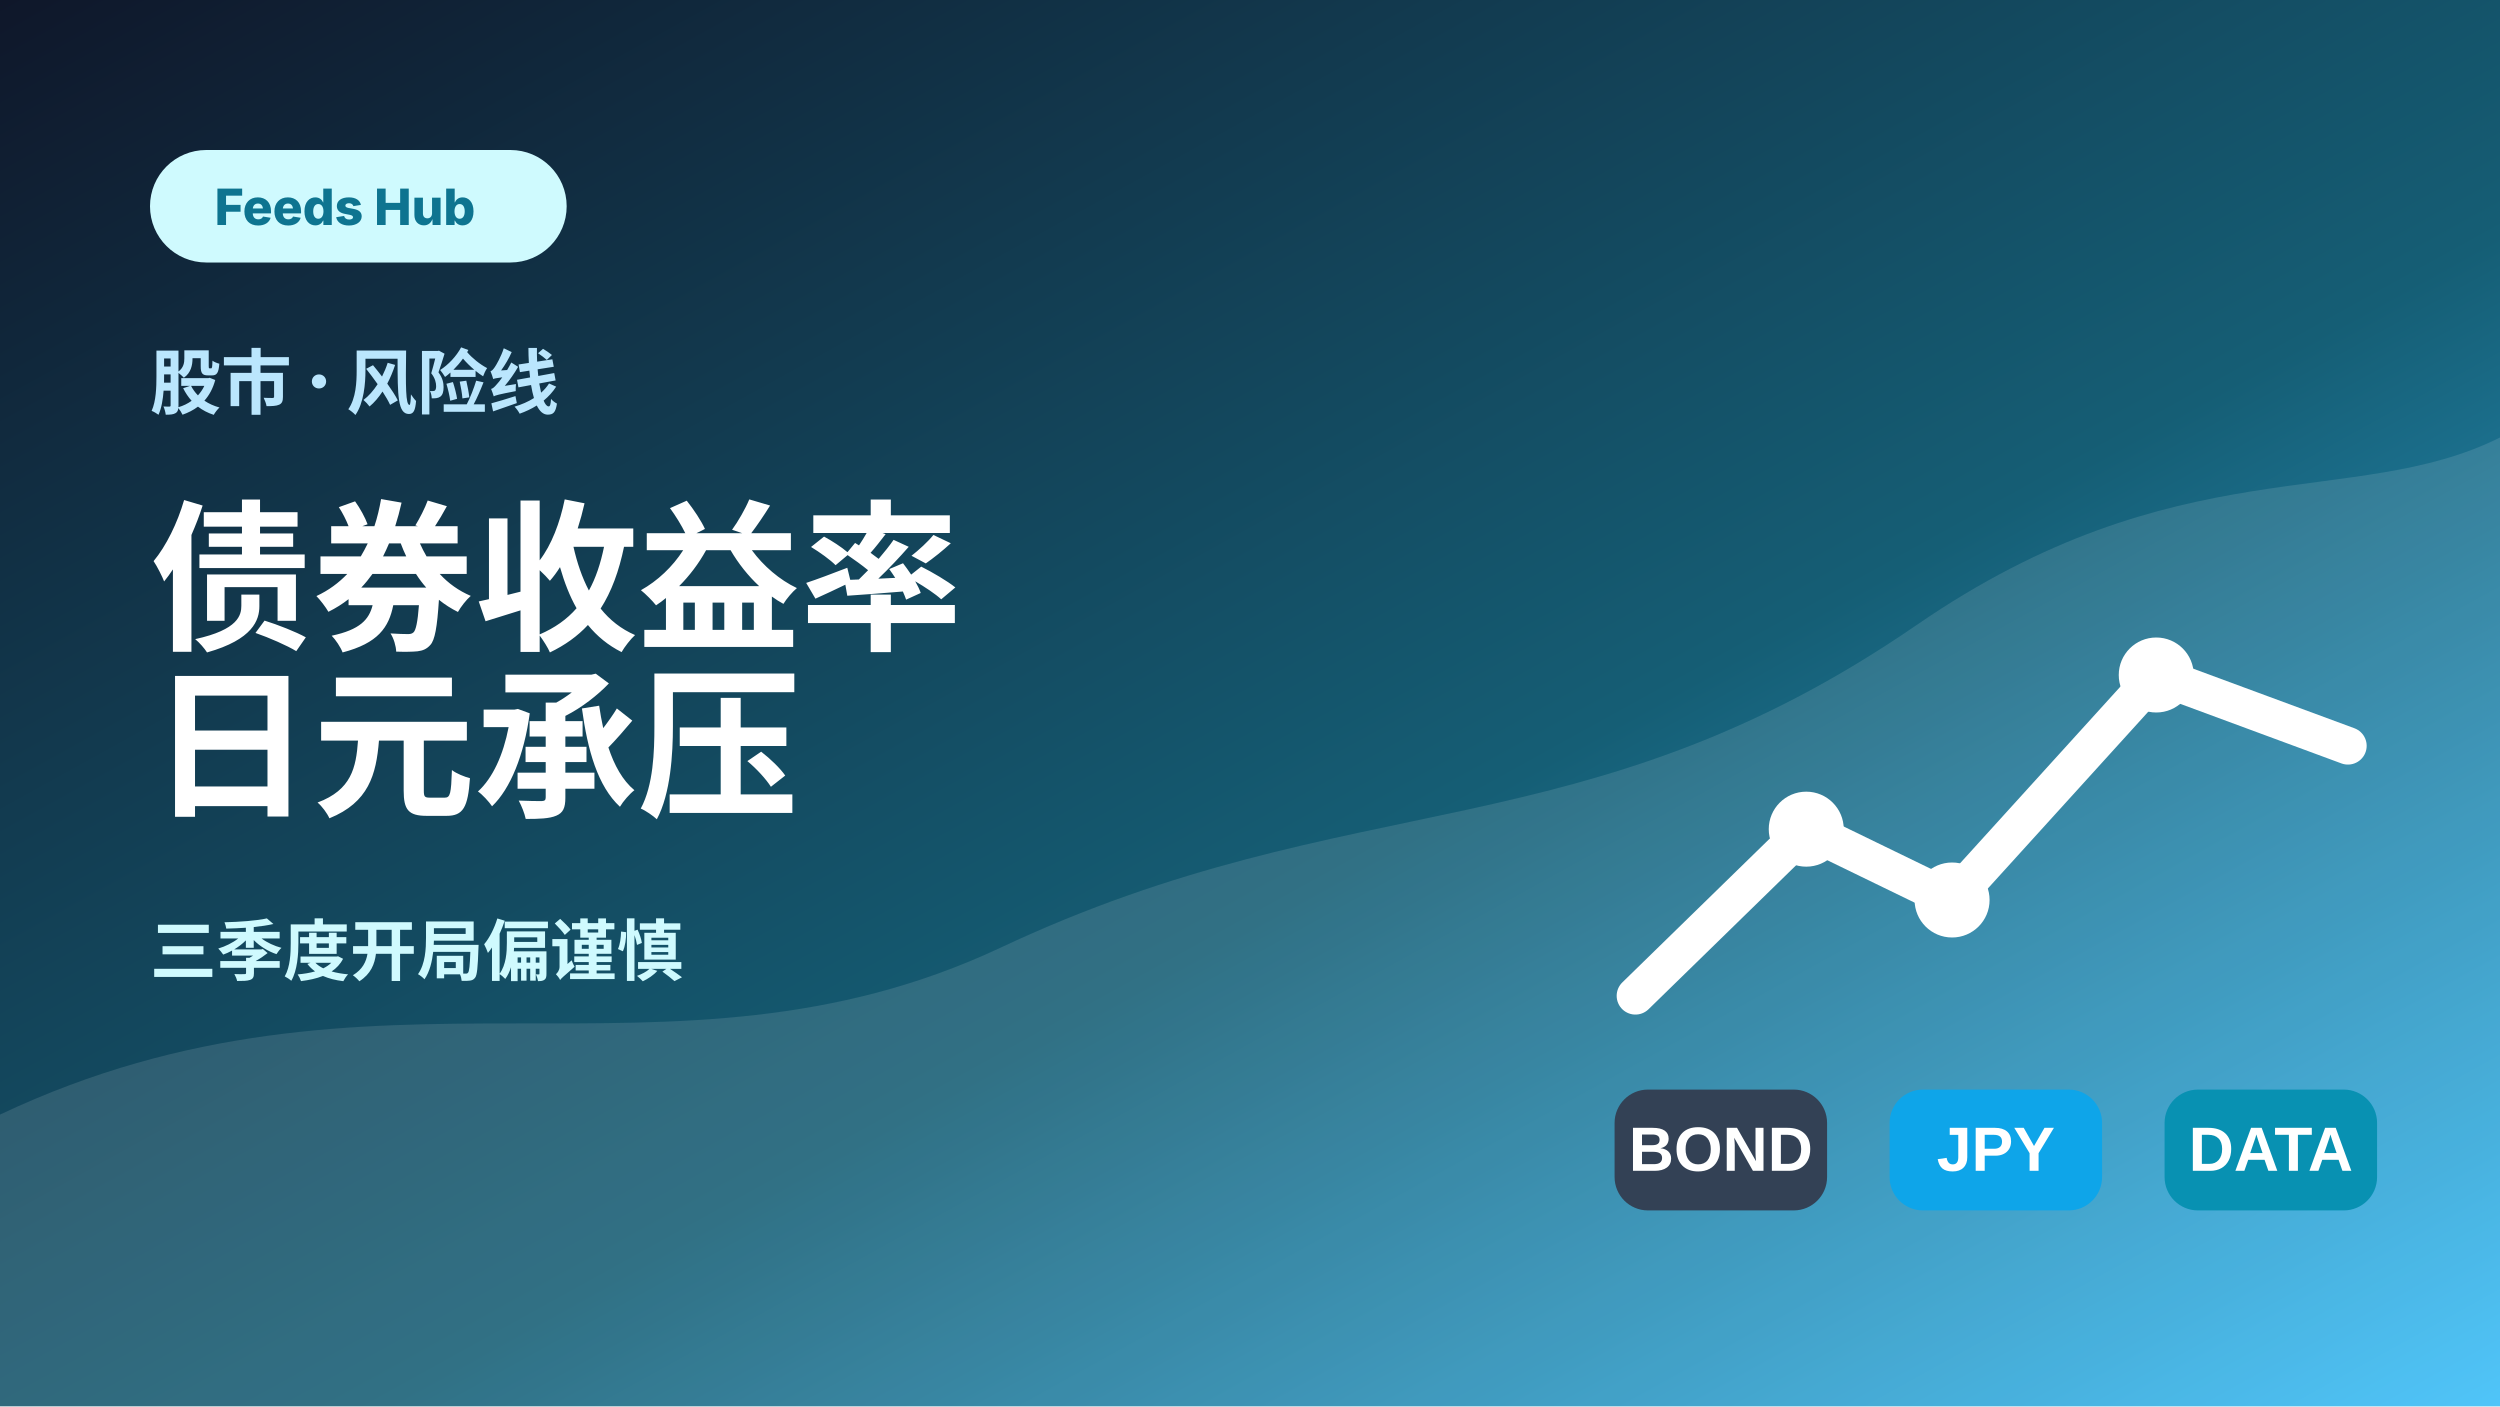
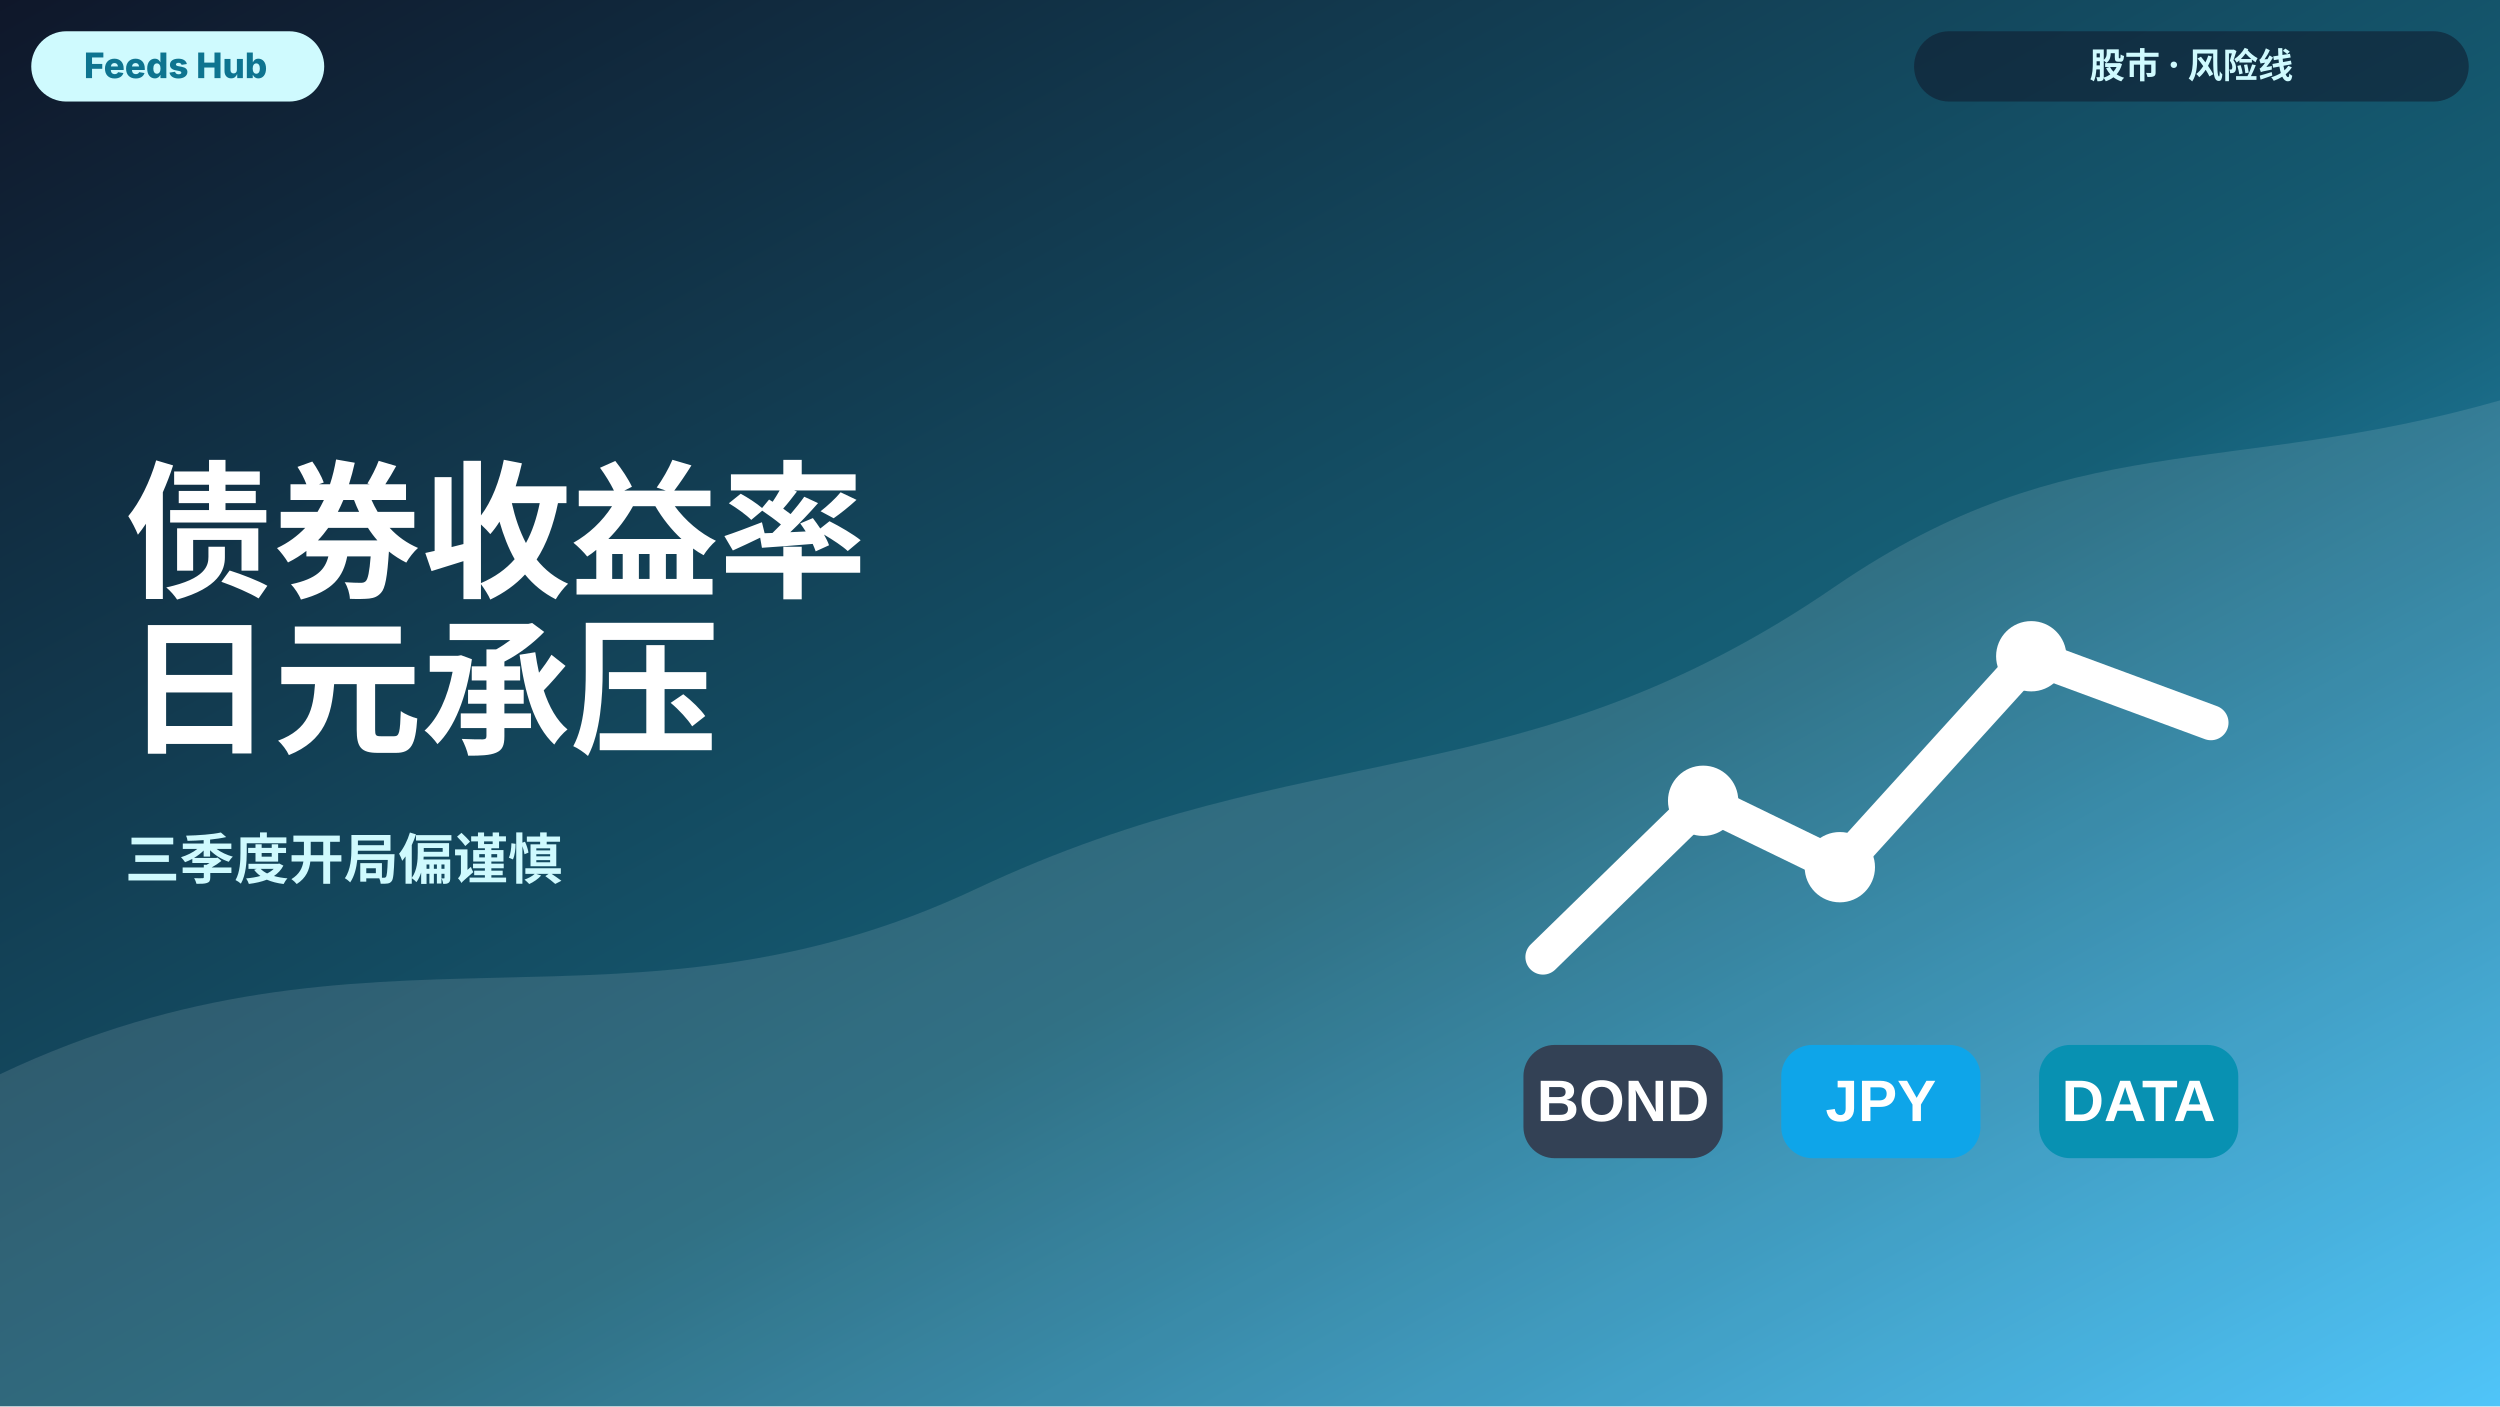
- <svg xmlns="http://www.w3.org/2000/svg" width="1200" height="675" viewBox="0 0 1200 675" role="img" aria-label="日元债券风险线">
+ <svg xmlns="http://www.w3.org/2000/svg" viewBox="0 0 1280 720" role="img" aria-label="日元债券风险线">
  <defs>
    <linearGradient id="bg" x1="0" y1="0" x2="1" y2="1">
-       <stop offset="0%" stop-color="#0f172a" />
-       <stop offset="58%" stop-color="#155e75" />
-       <stop offset="100%" stop-color="#38bdf8" />
+       <stop offset="0" stop-color="#0f172a" />
+       <stop offset="0.58" stop-color="#155e75" />
+       <stop offset="1" stop-color="#38bdf8" />
    </linearGradient>
-     <style>.k{font:900 34px -apple-system,BlinkMacSystemFont,'Segoe UI','PingFang SC',sans-serif;fill:#bae6fd}.t{font:950 78px -apple-system,BlinkMacSystemFont,'Segoe UI','PingFang SC',sans-serif;fill:#fff}.s{font:800 32px -apple-system,BlinkMacSystemFont,'Segoe UI','PingFang SC',sans-serif;fill:#cffafe}.m{font:800 24px -apple-system,BlinkMacSystemFont,'Segoe UI','PingFang SC',sans-serif;fill:#0e7490}.label{font:900 30px Arial,sans-serif;fill:#fff}</style>
+     <style>.brand{font:800 18px -apple-system,BlinkMacSystemFont,'Segoe UI','PingFang SC',sans-serif;fill:#0e7490}.badge{font:800 18px -apple-system,BlinkMacSystemFont,'Segoe UI','PingFang SC',sans-serif;fill:#cffafe}.title{font:950 76px -apple-system,BlinkMacSystemFont,'Segoe UI','PingFang SC',sans-serif;fill:#fff}.sub{font:800 28px -apple-system,BlinkMacSystemFont,'Segoe UI','PingFang SC',sans-serif;fill:#cffafe}.label{font:900 30px Arial,sans-serif;fill:#fff}</style>
  </defs>
-   <rect width="1200" height="675" fill="url(#bg)" />
-   <path d="M0 535 C180 450 320 530 480 455 C650 375 760 410 920 300 C1045 214 1130 245 1200 210 L1200 675 L0 675Z" fill="#ffffff" opacity=".12" />
-   <rect x="72" y="72" width="200" height="54" rx="27" fill="#cffafe" />
-   <text x="103" y="108" class="m">Feeds Hub</text>
-   <text x="72" y="196" class="k">股市 · 风险线</text>
-   <text x="72" y="306" class="t">债券收益率</text>
-   <text x="72" y="386" class="t">日元承压</text>
-   <text x="72" y="468" class="s">三季度开局偏谨慎</text>
-   <g transform="translate(785 178)">
+   <rect width="1280" height="720" fill="url(#bg)" />
+   <path d="M0 550 C190 460 320 540 500 455 C670 375 780 410 940 300 C1060 218 1140 245 1280 205 L1280 720 L0 720Z" fill="#ffffff" opacity=".12" />
+   <rect x="16" y="16" width="150" height="36" rx="18" fill="#cffafe" />
+   <text x="43" y="40" class="brand">Feeds Hub</text>
+   <rect x="980" y="16" width="284" height="36" rx="18" fill="#0f172a" opacity=".55" />
+   <text x="1122" y="40" text-anchor="middle" class="badge">股市 · 风险线</text>
+   <text x="64" y="300" class="title">债券收益率</text>
+   <text x="64" y="380" class="title">日元承压</text>
+   <text x="64" y="450" class="sub">三季度开局偏谨慎</text>
+   <g transform="translate(790 190)">
    <path d="M0 300 L82 220 L152 254 L250 146 L342 180" fill="none" stroke="#fff" stroke-width="18" stroke-linecap="round" stroke-linejoin="round" />
    <circle cx="82" cy="220" r="18" fill="#fff" />
    <circle cx="152" cy="254" r="18" fill="#fff" />
    <circle cx="250" cy="146" r="18" fill="#fff" />
    <rect x="-10" y="345" width="102" height="58" rx="16" fill="#334155" />
    <text x="41" y="384" text-anchor="middle" class="label">BOND</text>
    <rect x="122" y="345" width="102" height="58" rx="16" fill="#0ea5e9" />
    <text x="173" y="384" text-anchor="middle" class="label">JPY</text>
    <rect x="254" y="345" width="102" height="58" rx="16" fill="#0891b2" />
    <text x="305" y="384" text-anchor="middle" class="label">DATA</text>
  </g>
</svg>
